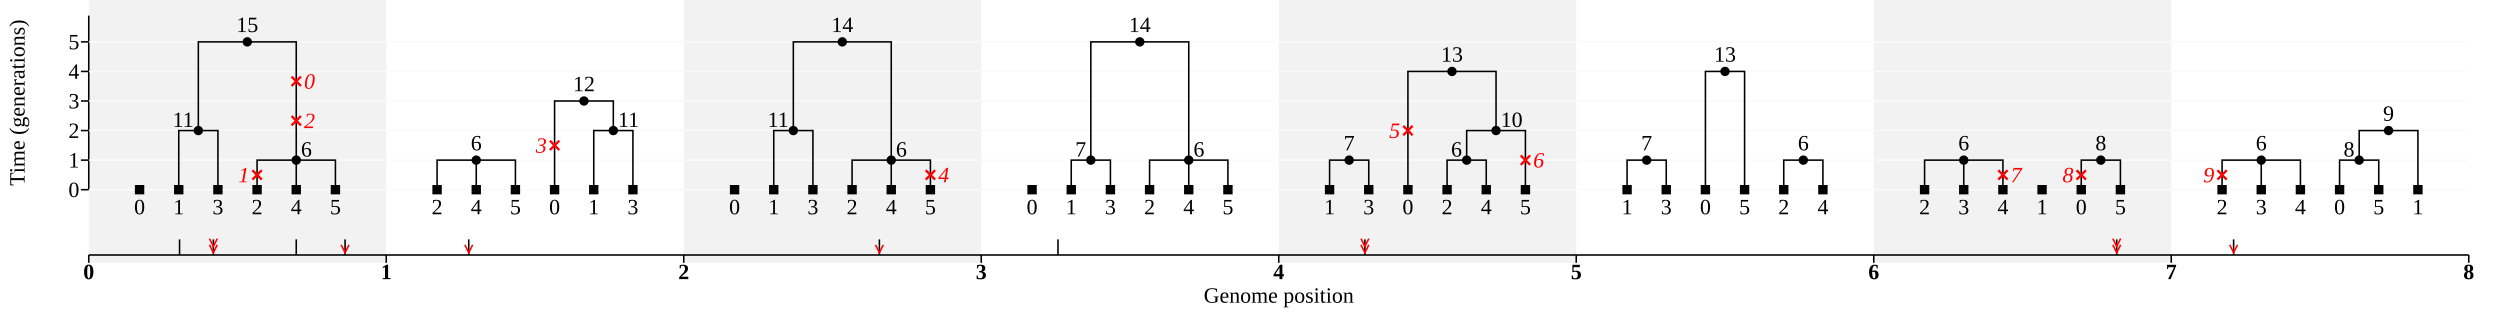
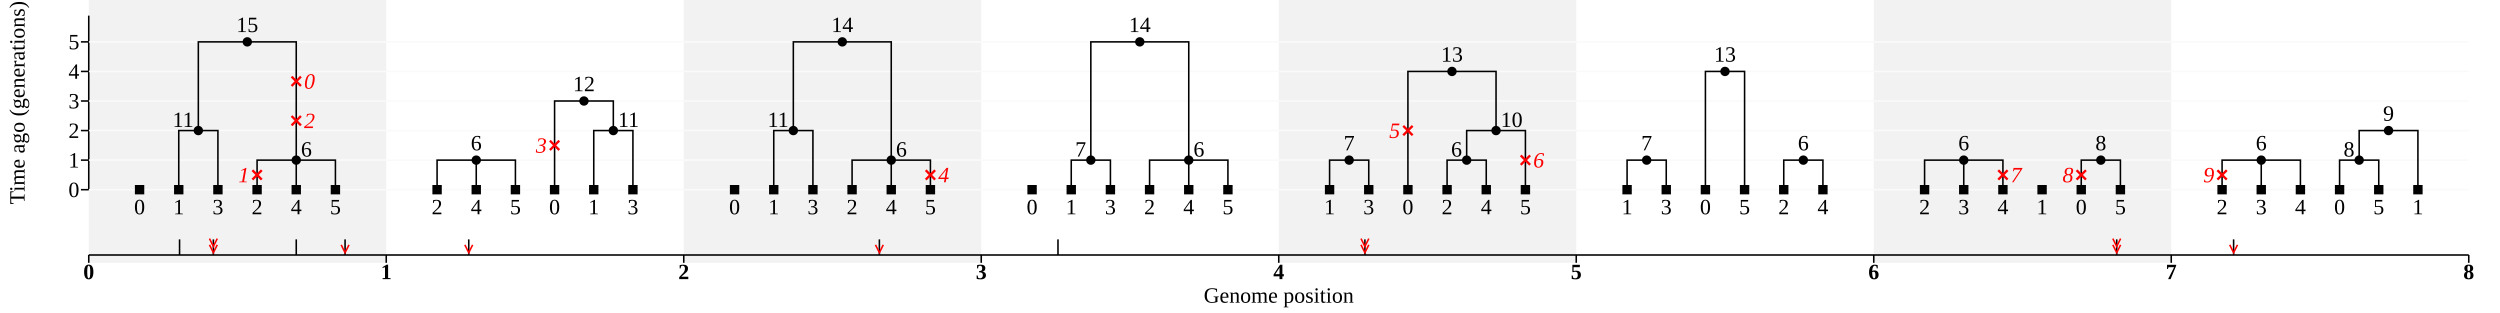
<svg xmlns="http://www.w3.org/2000/svg" baseProfile="full" height="200" version="1.1" width="1600">
  <defs>
    <style type="text/css">.background path {fill: #808080; fill-opacity: 0}.background path:nth-child(odd) {fill-opacity: .1}.axes {font-size: 14px}.x-axis .tick .lab {font-weight: bold; dominant-baseline: hanging}.axes, .tree {font-size: 14px; text-anchor: middle}.axes line, .edge {stroke: black; fill: none}.axes .ax-skip {stroke-dasharray: 4}.y-axis .grid {stroke: #FAFAFA}.node &gt; .sym {fill: black; stroke: none}.site &gt; .sym {stroke: black}.mut text {fill: red; font-style: italic}.mut.extra text {fill: hotpink}.mut line {fill: none; stroke: none}.mut .sym {fill: none; stroke: red}.mut.extra .sym {stroke: hotpink}.node .mut .sym {stroke-width: 1.5px}.tree text, .tree-sequence text {dominant-baseline: central}.plotbox .lab.lft {text-anchor: end}.plotbox .lab.rgt {text-anchor: start}</style>
  </defs>
  <g class="tree-sequence">
    <g class="background">
      <path d="M56.8,0 l190.4,0 l0,138.2 l-2.84217e-14,25 l0,5 l-190.4,0 l0,-5 l0,-25 l0,-138.2z" />
      <path d="M247.2,0 l190.4,0 l0,138.2 l-5.68434e-14,25 l0,5 l-190.4,0 l0,-5 l0,-25 l0,-138.2z" />
      <path d="M437.6,0 l190.4,0 l0,138.2 l0,25 l0,5 l-190.4,0 l0,-5 l0,-25 l0,-138.2z" />
      <path d="M628,0 l190.4,0 l0,138.2 l0,25 l0,5 l-190.4,0 l0,-5 l0,-25 l0,-138.2z" />
      <path d="M818.4,0 l190.4,0 l0,138.2 l0,25 l0,5 l-190.4,0 l0,-5 l0,-25 l0,-138.2z" />
      <path d="M1008.8,0 l190.4,0 l0,138.2 l0,25 l0,5 l-190.4,0 l0,-5 l0,-25 l0,-138.2z" />
      <path d="M1199.2,0 l190.4,0 l0,138.2 l0,25 l0,5 l-190.4,0 l0,-5 l0,-25 l0,-138.2z" />
      <path d="M1389.6,0 l190.4,0 l0,138.2 l0,25 l0,5 l-190.4,0 l0,-5 l0,-25 l0,-138.2z" />
    </g>
    <g class="axes">
      <g class="x-axis">
        <g class="title" transform="translate(818.4 200)">
          <text class="lab" text-anchor="middle" transform="translate(0 -11)">Genome position</text>
        </g>
        <line class="ax-line" x1="56.8" x2="1580" y1="163.2" y2="163.2" />
        <g class="ticks">
          <g class="tick" transform="translate(56.8 163.2)">
            <line x1="0" x2="0" y1="0" y2="5" />
            <g transform="translate(0 6)">
              <text class="lab">0</text>
            </g>
          </g>
          <g class="tick" transform="translate(247.2 163.2)">
            <line x1="0" x2="0" y1="0" y2="5" />
            <g transform="translate(0 6)">
              <text class="lab">1</text>
            </g>
          </g>
          <g class="tick" transform="translate(437.6 163.2)">
            <line x1="0" x2="0" y1="0" y2="5" />
            <g transform="translate(0 6)">
              <text class="lab">2</text>
            </g>
          </g>
          <g class="tick" transform="translate(628 163.2)">
            <line x1="0" x2="0" y1="0" y2="5" />
            <g transform="translate(0 6)">
              <text class="lab">3</text>
            </g>
          </g>
          <g class="tick" transform="translate(818.4 163.2)">
            <line x1="0" x2="0" y1="0" y2="5" />
            <g transform="translate(0 6)">
              <text class="lab">4</text>
            </g>
          </g>
          <g class="tick" transform="translate(1008.8 163.2)">
            <line x1="0" x2="0" y1="0" y2="5" />
            <g transform="translate(0 6)">
              <text class="lab">5</text>
            </g>
          </g>
          <g class="tick" transform="translate(1199.2 163.2)">
            <line x1="0" x2="0" y1="0" y2="5" />
            <g transform="translate(0 6)">
              <text class="lab">6</text>
            </g>
          </g>
          <g class="tick" transform="translate(1389.6 163.2)">
            <line x1="0" x2="0" y1="0" y2="5" />
            <g transform="translate(0 6)">
              <text class="lab">7</text>
            </g>
          </g>
          <g class="tick" transform="translate(1580 163.2)">
            <line x1="0" x2="0" y1="0" y2="5" />
            <g transform="translate(0 6)">
              <text class="lab">8</text>
            </g>
          </g>
        </g>
        <g class="site s0" transform="translate(114.916 163.2)">
          <line class="sym" x1="0" x2="0" y1="0" y2="-10" />
        </g>
        <g class="site s1" transform="translate(136.56 163.2)">
          <line class="sym" x1="0" x2="0" y1="0" y2="-10" />
          <g class="mut m1">
            <polyline class="sym" points="2.5,-6.5 0,-1.5 -2.5,-6.5" />
          </g>
          <g class="mut m0">
            <polyline class="sym" points="2.5,-10.5 0,-5.5 -2.5,-10.5" />
          </g>
        </g>
        <g class="site s2" transform="translate(189.603 163.2)">
          <line class="sym" x1="0" x2="0" y1="0" y2="-10" />
        </g>
        <g class="site s3" transform="translate(220.849 163.2)">
          <line class="sym" x1="0" x2="0" y1="0" y2="-10" />
          <g class="mut m2">
            <polyline class="sym" points="2.5,-6.5 0,-1.5 -2.5,-6.5" />
          </g>
        </g>
        <g class="site s4" transform="translate(299.998 163.2)">
          <line class="sym" x1="0" x2="0" y1="0" y2="-10" />
          <g class="mut m3">
            <polyline class="sym" points="2.5,-6.5 0,-1.5 -2.5,-6.5" />
          </g>
        </g>
        <g class="site s5" transform="translate(562.804 163.2)">
          <line class="sym" x1="0" x2="0" y1="0" y2="-10" />
          <g class="mut m4">
            <polyline class="sym" points="2.5,-6.5 0,-1.5 -2.5,-6.5" />
          </g>
        </g>
        <g class="site s6" transform="translate(677.111 163.2)">
          <line class="sym" x1="0" x2="0" y1="0" y2="-10" />
        </g>
        <g class="site s7" transform="translate(873.543 163.2)">
          <line class="sym" x1="0" x2="0" y1="0" y2="-10" />
          <g class="mut m6">
            <polyline class="sym" points="2.5,-6.5 0,-1.5 -2.5,-6.5" />
          </g>
          <g class="mut m5">
            <polyline class="sym" points="2.5,-10.5 0,-5.5 -2.5,-10.5" />
          </g>
        </g>
        <g class="site s8" transform="translate(1354.7 163.2)">
          <line class="sym" x1="0" x2="0" y1="0" y2="-10" />
          <g class="mut m8">
            <polyline class="sym" points="2.5,-6.5 0,-1.5 -2.5,-6.5" />
          </g>
          <g class="mut m7">
            <polyline class="sym" points="2.5,-10.5 0,-5.5 -2.5,-10.5" />
          </g>
        </g>
        <g class="site s9" transform="translate(1429.51 163.2)">
          <line class="sym" x1="0" x2="0" y1="0" y2="-10" />
          <g class="mut m9">
            <polyline class="sym" points="2.5,-6.5 0,-1.5 -2.5,-6.5" />
          </g>
        </g>
      </g>
      <g class="y-axis">
        <g class="title" transform="translate(0 65.7)">
-           <text class="lab" text-anchor="middle" transform="translate(11) rotate(-90)">Time (generations)</text>
+           <text class="lab" text-anchor="middle" transform="translate(11) rotate(-90)">Time ago (generations)</text>
        </g>
        <line class="ax-line" x1="56.8" x2="56.8" y1="121.4" y2="10" />
        <g class="ticks">
          <g class="tick" transform="translate(56.8 121.4)">
            <line class="grid" x1="0" x2="1523.2" y1="0" y2="0" />
            <line x1="0" x2="-5" y1="0" y2="0" />
            <g transform="translate(-6 0)">
              <text class="lab" text-anchor="end">0</text>
            </g>
          </g>
          <g class="tick" transform="translate(56.8 102.48)">
            <line class="grid" x1="0" x2="1523.2" y1="0" y2="0" />
            <line x1="0" x2="-5" y1="0" y2="0" />
            <g transform="translate(-6 0)">
              <text class="lab" text-anchor="end">1</text>
            </g>
          </g>
          <g class="tick" transform="translate(56.8 83.56)">
            <line class="grid" x1="0" x2="1523.2" y1="0" y2="0" />
            <line x1="0" x2="-5" y1="0" y2="0" />
            <g transform="translate(-6 0)">
              <text class="lab" text-anchor="end">2</text>
            </g>
          </g>
          <g class="tick" transform="translate(56.8 64.64)">
            <line class="grid" x1="0" x2="1523.2" y1="0" y2="0" />
            <line x1="0" x2="-5" y1="0" y2="0" />
            <g transform="translate(-6 0)">
              <text class="lab" text-anchor="end">3</text>
            </g>
          </g>
          <g class="tick" transform="translate(56.8 45.72)">
            <line class="grid" x1="0" x2="1523.2" y1="0" y2="0" />
            <line x1="0" x2="-5" y1="0" y2="0" />
            <g transform="translate(-6 0)">
              <text class="lab" text-anchor="end">4</text>
            </g>
          </g>
          <g class="tick" transform="translate(56.8 26.8)">
            <line class="grid" x1="0" x2="1523.2" y1="0" y2="0" />
            <line x1="0" x2="-5" y1="0" y2="0" />
            <g transform="translate(-6 0)">
              <text class="lab" text-anchor="end">5</text>
            </g>
          </g>
        </g>
      </g>
    </g>
    <g class="plotbox trees">
      <g class="tree t0" transform="translate(56.8 0)">
        <g class="plotbox">
          <g class="i10 leaf node n0 p0 root sample" transform="translate(32.5333 121.4)">
            <rect class="sym" height="6" width="6" x="-3" y="-3" />
            <text class="lab" transform="translate(0 11)">0</text>
          </g>
          <g class="c2 i1 node n15 p0 root" transform="translate(101.467 26.8)">
            <g class="a15 c3 i7 m0 m2 node n6 p0 s1 s3" transform="translate(31.3333 75.68)">
              <g class="a6 i12 leaf m1 node n2 p0 s1 sample" transform="translate(-25.0667 18.92)">
                <path class="edge" d="M 0 0 V -18.92 H 25.067" />
                <g class="mut m1 s1 unknown_time" transform="translate(0 -9.46)">
                  <line x1="0" x2="0" y1="0" y2="9.46" />
                  <path class="sym" d="M -3,-3 l 6,6 M -3,3 l 6,-6" />
                  <text class="lab lft" transform="translate(-5 0)">1</text>
                </g>
                <rect class="sym" height="6" width="6" x="-3" y="-3" />
                <text class="lab" transform="translate(0 11)">2</text>
              </g>
              <g class="a6 i14 leaf node n4 p0 sample" transform="translate(0.0 18.92)">
                <path class="edge" d="M 0 0 V -18.92 H 0.0" />
                <rect class="sym" height="6" width="6" x="-3" y="-3" />
                <text class="lab" transform="translate(0 11)">4</text>
              </g>
              <g class="a6 i15 leaf node n5 p0 sample" transform="translate(25.0667 18.92)">
                <path class="edge" d="M 0 0 V -18.92 H -25.067" />
                <rect class="sym" height="6" width="6" x="-3" y="-3" />
                <text class="lab" transform="translate(0 11)">5</text>
              </g>
              <path class="edge" d="M 0 0 V -75.68 H -31.333" />
              <g class="mut m0 s1 unknown_time" transform="translate(0 -50.4533)">
                <line x1="0" x2="0" y1="0" y2="50.453" />
                <path class="sym" d="M -3,-3 l 6,6 M -3,3 l 6,-6" />
                <text class="lab rgt" transform="translate(5 0)">0</text>
              </g>
              <g class="mut m2 s3 unknown_time" transform="translate(0 -25.2267)">
                <line x1="0" x2="0" y1="0" y2="25.227" />
                <path class="sym" d="M -3,-3 l 6,6 M -3,3 l 6,-6" />
                <text class="lab rgt" transform="translate(5 0)">2</text>
              </g>
              <circle class="sym" cx="0" cy="0" r="3" />
              <text class="lab rgt" transform="translate(3 -7.0)">6</text>
            </g>
            <g class="a15 c2 i6 node n11 p0" transform="translate(-31.3333 56.76)">
              <g class="a11 i11 leaf node n1 p0 sample" transform="translate(-12.5333 37.84)">
                <path class="edge" d="M 0 0 V -37.84 H 12.533" />
                <rect class="sym" height="6" width="6" x="-3" y="-3" />
                <text class="lab" transform="translate(0 11)">1</text>
              </g>
              <g class="a11 i13 leaf node n3 p0 sample" transform="translate(12.5333 37.84)">
                <path class="edge" d="M 0 0 V -37.84 H -12.533" />
                <rect class="sym" height="6" width="6" x="-3" y="-3" />
                <text class="lab" transform="translate(0 11)">3</text>
              </g>
              <path class="edge" d="M 0 0 V -56.76 H 31.333" />
              <circle class="sym" cx="0" cy="0" r="3" />
              <text class="lab lft" transform="translate(-3 -7.0)">11</text>
            </g>
            <circle class="sym" cx="0" cy="0" r="3" />
            <text class="lab" transform="translate(0 -11)">15</text>
          </g>
        </g>
      </g>
      <g class="tree t1" transform="translate(247.2 0)">
        <g class="plotbox">
          <g class="c3 i7 node n6 p0 root" transform="translate(57.6 102.48)">
            <g class="a6 i12 leaf node n2 p0 sample" transform="translate(-25.0667 18.92)">
              <path class="edge" d="M 0 0 V -18.92 H 25.067" />
              <rect class="sym" height="6" width="6" x="-3" y="-3" />
              <text class="lab" transform="translate(0 11)">2</text>
            </g>
            <g class="a6 i14 leaf node n4 p0 sample" transform="translate(0.0 18.92)">
              <path class="edge" d="M 0 0 V -18.92 H 0.0" />
              <rect class="sym" height="6" width="6" x="-3" y="-3" />
              <text class="lab" transform="translate(0 11)">4</text>
            </g>
            <g class="a6 i15 leaf node n5 p0 sample" transform="translate(25.0667 18.92)">
              <path class="edge" d="M 0 0 V -18.92 H -25.067" />
              <rect class="sym" height="6" width="6" x="-3" y="-3" />
              <text class="lab" transform="translate(0 11)">5</text>
            </g>
            <circle class="sym" cx="0" cy="0" r="3" />
            <text class="lab" transform="translate(0 -11)">6</text>
          </g>
          <g class="c2 i3 node n12 p0 root" transform="translate(126.533 64.64)">
            <g class="a12 i10 leaf m3 node n0 p0 s4 sample" transform="translate(-18.8 56.76)">
              <path class="edge" d="M 0 0 V -56.76 H 18.8" />
              <g class="mut m3 s4 unknown_time" transform="translate(0 -28.38)">
                <line x1="0" x2="0" y1="0" y2="28.38" />
                <path class="sym" d="M -3,-3 l 6,6 M -3,3 l 6,-6" />
                <text class="lab lft" transform="translate(-5 0)">3</text>
              </g>
              <rect class="sym" height="6" width="6" x="-3" y="-3" />
              <text class="lab" transform="translate(0 11)">0</text>
            </g>
            <g class="a12 c2 i6 node n11 p0" transform="translate(18.8 18.92)">
              <g class="a11 i11 leaf node n1 p0 sample" transform="translate(-12.5333 37.84)">
                <path class="edge" d="M 0 0 V -37.84 H 12.533" />
                <rect class="sym" height="6" width="6" x="-3" y="-3" />
                <text class="lab" transform="translate(0 11)">1</text>
              </g>
              <g class="a11 i13 leaf node n3 p0 sample" transform="translate(12.5333 37.84)">
                <path class="edge" d="M 0 0 V -37.84 H -12.533" />
                <rect class="sym" height="6" width="6" x="-3" y="-3" />
                <text class="lab" transform="translate(0 11)">3</text>
              </g>
              <path class="edge" d="M 0 0 V -18.92 H -18.8" />
              <circle class="sym" cx="0" cy="0" r="3" />
              <text class="lab rgt" transform="translate(3 -7.0)">11</text>
            </g>
            <circle class="sym" cx="0" cy="0" r="3" />
            <text class="lab" transform="translate(0 -11)">12</text>
          </g>
        </g>
      </g>
      <g class="tree t2" transform="translate(437.6 0)">
        <g class="plotbox">
          <g class="i10 leaf node n0 p0 root sample" transform="translate(32.5333 121.4)">
            <rect class="sym" height="6" width="6" x="-3" y="-3" />
            <text class="lab" transform="translate(0 11)">0</text>
          </g>
          <g class="c2 i0 node n14 p0 root" transform="translate(101.467 26.8)">
            <g class="a14 c3 i7 node n6 p0" transform="translate(31.3333 75.68)">
              <g class="a6 i12 leaf node n2 p0 sample" transform="translate(-25.0667 18.92)">
                <path class="edge" d="M 0 0 V -18.92 H 25.067" />
                <rect class="sym" height="6" width="6" x="-3" y="-3" />
                <text class="lab" transform="translate(0 11)">2</text>
              </g>
              <g class="a6 i14 leaf node n4 p0 sample" transform="translate(0.0 18.92)">
                <path class="edge" d="M 0 0 V -18.92 H 0.0" />
                <rect class="sym" height="6" width="6" x="-3" y="-3" />
                <text class="lab" transform="translate(0 11)">4</text>
              </g>
              <g class="a6 i15 leaf m4 node n5 p0 s5 sample" transform="translate(25.0667 18.92)">
                <path class="edge" d="M 0 0 V -18.92 H -25.067" />
                <g class="mut m4 s5 unknown_time" transform="translate(0 -9.46)">
                  <line x1="0" x2="0" y1="0" y2="9.46" />
                  <path class="sym" d="M -3,-3 l 6,6 M -3,3 l 6,-6" />
                  <text class="lab rgt" transform="translate(5 0)">4</text>
                </g>
                <rect class="sym" height="6" width="6" x="-3" y="-3" />
                <text class="lab" transform="translate(0 11)">5</text>
              </g>
              <path class="edge" d="M 0 0 V -75.68 H -31.333" />
              <circle class="sym" cx="0" cy="0" r="3" />
              <text class="lab rgt" transform="translate(3 -7.0)">6</text>
            </g>
            <g class="a14 c2 i6 node n11 p0" transform="translate(-31.3333 56.76)">
              <g class="a11 i11 leaf node n1 p0 sample" transform="translate(-12.5333 37.84)">
                <path class="edge" d="M 0 0 V -37.84 H 12.533" />
                <rect class="sym" height="6" width="6" x="-3" y="-3" />
                <text class="lab" transform="translate(0 11)">1</text>
              </g>
              <g class="a11 i13 leaf node n3 p0 sample" transform="translate(12.5333 37.84)">
                <path class="edge" d="M 0 0 V -37.84 H -12.533" />
                <rect class="sym" height="6" width="6" x="-3" y="-3" />
                <text class="lab" transform="translate(0 11)">3</text>
              </g>
              <path class="edge" d="M 0 0 V -56.76 H 31.333" />
              <circle class="sym" cx="0" cy="0" r="3" />
              <text class="lab lft" transform="translate(-3 -7.0)">11</text>
            </g>
            <circle class="sym" cx="0" cy="0" r="3" />
            <text class="lab" transform="translate(0 -11)">14</text>
          </g>
        </g>
      </g>
      <g class="tree t3" transform="translate(628 0)">
        <g class="plotbox">
          <g class="i10 leaf node n0 p0 root sample" transform="translate(32.5333 121.4)">
            <rect class="sym" height="6" width="6" x="-3" y="-3" />
            <text class="lab" transform="translate(0 11)">0</text>
          </g>
          <g class="c2 i0 node n14 p0 root" transform="translate(101.467 26.8)">
            <g class="a14 c3 i7 node n6 p0" transform="translate(31.3333 75.68)">
              <g class="a6 i12 leaf node n2 p0 sample" transform="translate(-25.0667 18.92)">
                <path class="edge" d="M 0 0 V -18.92 H 25.067" />
                <rect class="sym" height="6" width="6" x="-3" y="-3" />
                <text class="lab" transform="translate(0 11)">2</text>
              </g>
              <g class="a6 i14 leaf node n4 p0 sample" transform="translate(0.0 18.92)">
                <path class="edge" d="M 0 0 V -18.92 H 0.0" />
                <rect class="sym" height="6" width="6" x="-3" y="-3" />
                <text class="lab" transform="translate(0 11)">4</text>
              </g>
              <g class="a6 i15 leaf node n5 p0 sample" transform="translate(25.0667 18.92)">
                <path class="edge" d="M 0 0 V -18.92 H -25.067" />
                <rect class="sym" height="6" width="6" x="-3" y="-3" />
                <text class="lab" transform="translate(0 11)">5</text>
              </g>
              <path class="edge" d="M 0 0 V -75.68 H -31.333" />
              <circle class="sym" cx="0" cy="0" r="3" />
              <text class="lab rgt" transform="translate(3 -7.0)">6</text>
            </g>
            <g class="a14 c2 i8 node n7 p0" transform="translate(-31.3333 75.68)">
              <g class="a7 i11 leaf node n1 p0 sample" transform="translate(-12.5333 18.92)">
                <path class="edge" d="M 0 0 V -18.92 H 12.533" />
                <rect class="sym" height="6" width="6" x="-3" y="-3" />
                <text class="lab" transform="translate(0 11)">1</text>
              </g>
              <g class="a7 i13 leaf node n3 p0 sample" transform="translate(12.5333 18.92)">
                <path class="edge" d="M 0 0 V -18.92 H -12.533" />
                <rect class="sym" height="6" width="6" x="-3" y="-3" />
                <text class="lab" transform="translate(0 11)">3</text>
              </g>
              <path class="edge" d="M 0 0 V -75.68 H 31.333" />
              <circle class="sym" cx="0" cy="0" r="3" />
              <text class="lab lft" transform="translate(-3 -7.0)">7</text>
            </g>
            <circle class="sym" cx="0" cy="0" r="3" />
            <text class="lab" transform="translate(0 -11)">14</text>
          </g>
        </g>
      </g>
      <g class="tree t4" transform="translate(818.4 0)">
        <g class="plotbox">
          <g class="c2 i8 node n7 p0 root" transform="translate(45.0667 102.48)">
            <g class="a7 i11 leaf node n1 p0 sample" transform="translate(-12.5333 18.92)">
              <path class="edge" d="M 0 0 V -18.92 H 12.533" />
              <rect class="sym" height="6" width="6" x="-3" y="-3" />
              <text class="lab" transform="translate(0 11)">1</text>
            </g>
            <g class="a7 i13 leaf node n3 p0 sample" transform="translate(12.5333 18.92)">
              <path class="edge" d="M 0 0 V -18.92 H -12.533" />
              <rect class="sym" height="6" width="6" x="-3" y="-3" />
              <text class="lab" transform="translate(0 11)">3</text>
            </g>
            <circle class="sym" cx="0" cy="0" r="3" />
            <text class="lab" transform="translate(0 -11)">7</text>
          </g>
          <g class="c2 i2 node n13 p0 root" transform="translate(110.867 45.72)">
            <g class="a13 i10 leaf m5 node n0 p0 s7 sample" transform="translate(-28.2 75.68)">
              <path class="edge" d="M 0 0 V -75.68 H 28.2" />
              <g class="mut m5 s7 unknown_time" transform="translate(0 -37.84)">
                <line x1="0" x2="0" y1="0" y2="37.84" />
                <path class="sym" d="M -3,-3 l 6,6 M -3,3 l 6,-6" />
                <text class="lab lft" transform="translate(-5 0)">5</text>
              </g>
              <rect class="sym" height="6" width="6" x="-3" y="-3" />
              <text class="lab" transform="translate(0 11)">0</text>
            </g>
            <g class="a13 c2 i5 node n10 p0" transform="translate(28.2 37.84)">
              <g class="a10 i15 leaf m6 node n5 p0 s7 sample" transform="translate(18.8 37.84)">
                <path class="edge" d="M 0 0 V -37.84 H -18.8" />
                <g class="mut m6 s7 unknown_time" transform="translate(0 -18.92)">
                  <line x1="0" x2="0" y1="0" y2="18.92" />
                  <path class="sym" d="M -3,-3 l 6,6 M -3,3 l 6,-6" />
                  <text class="lab rgt" transform="translate(5 0)">6</text>
                </g>
                <rect class="sym" height="6" width="6" x="-3" y="-3" />
                <text class="lab" transform="translate(0 11)">5</text>
              </g>
              <g class="a10 c2 i7 node n6 p0" transform="translate(-18.8 18.92)">
                <g class="a6 i12 leaf node n2 p0 sample" transform="translate(-12.5333 18.92)">
                  <path class="edge" d="M 0 0 V -18.92 H 12.533" />
                  <rect class="sym" height="6" width="6" x="-3" y="-3" />
                  <text class="lab" transform="translate(0 11)">2</text>
                </g>
                <g class="a6 i14 leaf node n4 p0 sample" transform="translate(12.5333 18.92)">
                  <path class="edge" d="M 0 0 V -18.92 H -12.533" />
                  <rect class="sym" height="6" width="6" x="-3" y="-3" />
                  <text class="lab" transform="translate(0 11)">4</text>
                </g>
                <path class="edge" d="M 0 0 V -18.92 H 18.8" />
                <circle class="sym" cx="0" cy="0" r="3" />
                <text class="lab lft" transform="translate(-3 -7.0)">6</text>
              </g>
              <path class="edge" d="M 0 0 V -37.84 H -28.2" />
              <circle class="sym" cx="0" cy="0" r="3" />
              <text class="lab rgt" transform="translate(3 -7.0)">10</text>
            </g>
            <circle class="sym" cx="0" cy="0" r="3" />
            <text class="lab" transform="translate(0 -11)">13</text>
          </g>
        </g>
      </g>
      <g class="tree t5" transform="translate(1008.8 0)">
        <g class="plotbox">
          <g class="c2 i8 node n7 p0 root" transform="translate(45.0667 102.48)">
            <g class="a7 i11 leaf node n1 p0 sample" transform="translate(-12.5333 18.92)">
              <path class="edge" d="M 0 0 V -18.92 H 12.533" />
              <rect class="sym" height="6" width="6" x="-3" y="-3" />
              <text class="lab" transform="translate(0 11)">1</text>
            </g>
            <g class="a7 i13 leaf node n3 p0 sample" transform="translate(12.5333 18.92)">
              <path class="edge" d="M 0 0 V -18.92 H -12.533" />
              <rect class="sym" height="6" width="6" x="-3" y="-3" />
              <text class="lab" transform="translate(0 11)">3</text>
            </g>
            <circle class="sym" cx="0" cy="0" r="3" />
            <text class="lab" transform="translate(0 -11)">7</text>
          </g>
          <g class="c2 i2 node n13 p0 root" transform="translate(95.2 45.72)">
            <g class="a13 i10 leaf node n0 p0 sample" transform="translate(-12.5333 75.68)">
              <path class="edge" d="M 0 0 V -75.68 H 12.533" />
              <rect class="sym" height="6" width="6" x="-3" y="-3" />
              <text class="lab" transform="translate(0 11)">0</text>
            </g>
            <g class="a13 i15 leaf node n5 p0 sample" transform="translate(12.5333 75.68)">
              <path class="edge" d="M 0 0 V -75.68 H -12.533" />
              <rect class="sym" height="6" width="6" x="-3" y="-3" />
              <text class="lab" transform="translate(0 11)">5</text>
            </g>
            <circle class="sym" cx="0" cy="0" r="3" />
            <text class="lab" transform="translate(0 -11)">13</text>
          </g>
          <g class="c2 i7 node n6 p0 root" transform="translate(145.333 102.48)">
            <g class="a6 i12 leaf node n2 p0 sample" transform="translate(-12.5333 18.92)">
              <path class="edge" d="M 0 0 V -18.92 H 12.533" />
              <rect class="sym" height="6" width="6" x="-3" y="-3" />
              <text class="lab" transform="translate(0 11)">2</text>
            </g>
            <g class="a6 i14 leaf node n4 p0 sample" transform="translate(12.5333 18.92)">
              <path class="edge" d="M 0 0 V -18.92 H -12.533" />
              <rect class="sym" height="6" width="6" x="-3" y="-3" />
              <text class="lab" transform="translate(0 11)">4</text>
            </g>
            <circle class="sym" cx="0" cy="0" r="3" />
            <text class="lab" transform="translate(0 -11)">6</text>
          </g>
        </g>
      </g>
      <g class="tree t6" transform="translate(1199.2 0)">
        <g class="plotbox">
          <g class="c3 i7 node n6 p0 root" transform="translate(57.6 102.48)">
            <g class="a6 i12 leaf node n2 p0 sample" transform="translate(-25.0667 18.92)">
              <path class="edge" d="M 0 0 V -18.92 H 25.067" />
              <rect class="sym" height="6" width="6" x="-3" y="-3" />
              <text class="lab" transform="translate(0 11)">2</text>
            </g>
            <g class="a6 i14 leaf m7 node n4 p0 s8 sample" transform="translate(25.0667 18.92)">
              <path class="edge" d="M 0 0 V -18.92 H -25.067" />
              <g class="mut m7 s8 unknown_time" transform="translate(0 -9.46)">
                <line x1="0" x2="0" y1="0" y2="9.46" />
                <path class="sym" d="M -3,-3 l 6,6 M -3,3 l 6,-6" />
                <text class="lab rgt" transform="translate(5 0)">7</text>
              </g>
              <rect class="sym" height="6" width="6" x="-3" y="-3" />
              <text class="lab" transform="translate(0 11)">4</text>
            </g>
            <g class="a6 i13 leaf node n3 p0 sample" transform="translate(0.0 18.92)">
              <path class="edge" d="M 0 0 V -18.92 H 0.0" />
              <rect class="sym" height="6" width="6" x="-3" y="-3" />
              <text class="lab" transform="translate(0 11)">3</text>
            </g>
            <circle class="sym" cx="0" cy="0" r="3" />
            <text class="lab" transform="translate(0 -11)">6</text>
          </g>
          <g class="i11 leaf node n1 p0 root sample" transform="translate(107.733 121.4)">
            <rect class="sym" height="6" width="6" x="-3" y="-3" />
            <text class="lab" transform="translate(0 11)">1</text>
          </g>
          <g class="c2 i9 node n8 p0 root" transform="translate(145.333 102.48)">
            <g class="a8 i10 leaf m8 node n0 p0 s8 sample" transform="translate(-12.5333 18.92)">
              <path class="edge" d="M 0 0 V -18.92 H 12.533" />
              <g class="mut m8 s8 unknown_time" transform="translate(0 -9.46)">
                <line x1="0" x2="0" y1="0" y2="9.46" />
                <path class="sym" d="M -3,-3 l 6,6 M -3,3 l 6,-6" />
                <text class="lab lft" transform="translate(-5 0)">8</text>
              </g>
              <rect class="sym" height="6" width="6" x="-3" y="-3" />
              <text class="lab" transform="translate(0 11)">0</text>
            </g>
            <g class="a8 i15 leaf node n5 p0 sample" transform="translate(12.5333 18.92)">
              <path class="edge" d="M 0 0 V -18.92 H -12.533" />
              <rect class="sym" height="6" width="6" x="-3" y="-3" />
              <text class="lab" transform="translate(0 11)">5</text>
            </g>
            <circle class="sym" cx="0" cy="0" r="3" />
            <text class="lab" transform="translate(0 -11)">8</text>
          </g>
        </g>
      </g>
      <g class="tree t7" transform="translate(1389.6 0)">
        <g class="plotbox">
          <g class="c3 i7 node n6 p0 root" transform="translate(57.6 102.48)">
            <g class="a6 i12 leaf m9 node n2 p0 s9 sample" transform="translate(-25.0667 18.92)">
              <path class="edge" d="M 0 0 V -18.92 H 25.067" />
              <g class="mut m9 s9 unknown_time" transform="translate(0 -9.46)">
                <line x1="0" x2="0" y1="0" y2="9.46" />
                <path class="sym" d="M -3,-3 l 6,6 M -3,3 l 6,-6" />
                <text class="lab lft" transform="translate(-5 0)">9</text>
              </g>
              <rect class="sym" height="6" width="6" x="-3" y="-3" />
              <text class="lab" transform="translate(0 11)">2</text>
            </g>
            <g class="a6 i14 leaf node n4 p0 sample" transform="translate(25.0667 18.92)">
              <path class="edge" d="M 0 0 V -18.92 H -25.067" />
              <rect class="sym" height="6" width="6" x="-3" y="-3" />
              <text class="lab" transform="translate(0 11)">4</text>
            </g>
            <g class="a6 i13 leaf node n3 p0 sample" transform="translate(0.0 18.92)">
              <path class="edge" d="M 0 0 V -18.92 H 0.0" />
              <rect class="sym" height="6" width="6" x="-3" y="-3" />
              <text class="lab" transform="translate(0 11)">3</text>
            </g>
            <circle class="sym" cx="0" cy="0" r="3" />
            <text class="lab" transform="translate(0 -11)">6</text>
          </g>
          <g class="c2 i4 node n9 p0 root" transform="translate(139.067 83.56)">
            <g class="a9 i11 leaf node n1 p0 sample" transform="translate(18.8 37.84)">
              <path class="edge" d="M 0 0 V -37.84 H -18.8" />
              <rect class="sym" height="6" width="6" x="-3" y="-3" />
              <text class="lab" transform="translate(0 11)">1</text>
            </g>
            <g class="a9 c2 i9 node n8 p0" transform="translate(-18.8 18.92)">
              <g class="a8 i10 leaf node n0 p0 sample" transform="translate(-12.5333 18.92)">
                <path class="edge" d="M 0 0 V -18.92 H 12.533" />
                <rect class="sym" height="6" width="6" x="-3" y="-3" />
                <text class="lab" transform="translate(0 11)">0</text>
              </g>
              <g class="a8 i15 leaf node n5 p0 sample" transform="translate(12.5333 18.92)">
                <path class="edge" d="M 0 0 V -18.92 H -12.533" />
                <rect class="sym" height="6" width="6" x="-3" y="-3" />
                <text class="lab" transform="translate(0 11)">5</text>
              </g>
              <path class="edge" d="M 0 0 V -18.92 H 18.8" />
              <circle class="sym" cx="0" cy="0" r="3" />
              <text class="lab lft" transform="translate(-3 -7.0)">8</text>
            </g>
            <circle class="sym" cx="0" cy="0" r="3" />
            <text class="lab" transform="translate(0 -11)">9</text>
          </g>
        </g>
      </g>
    </g>
  </g>
</svg>
